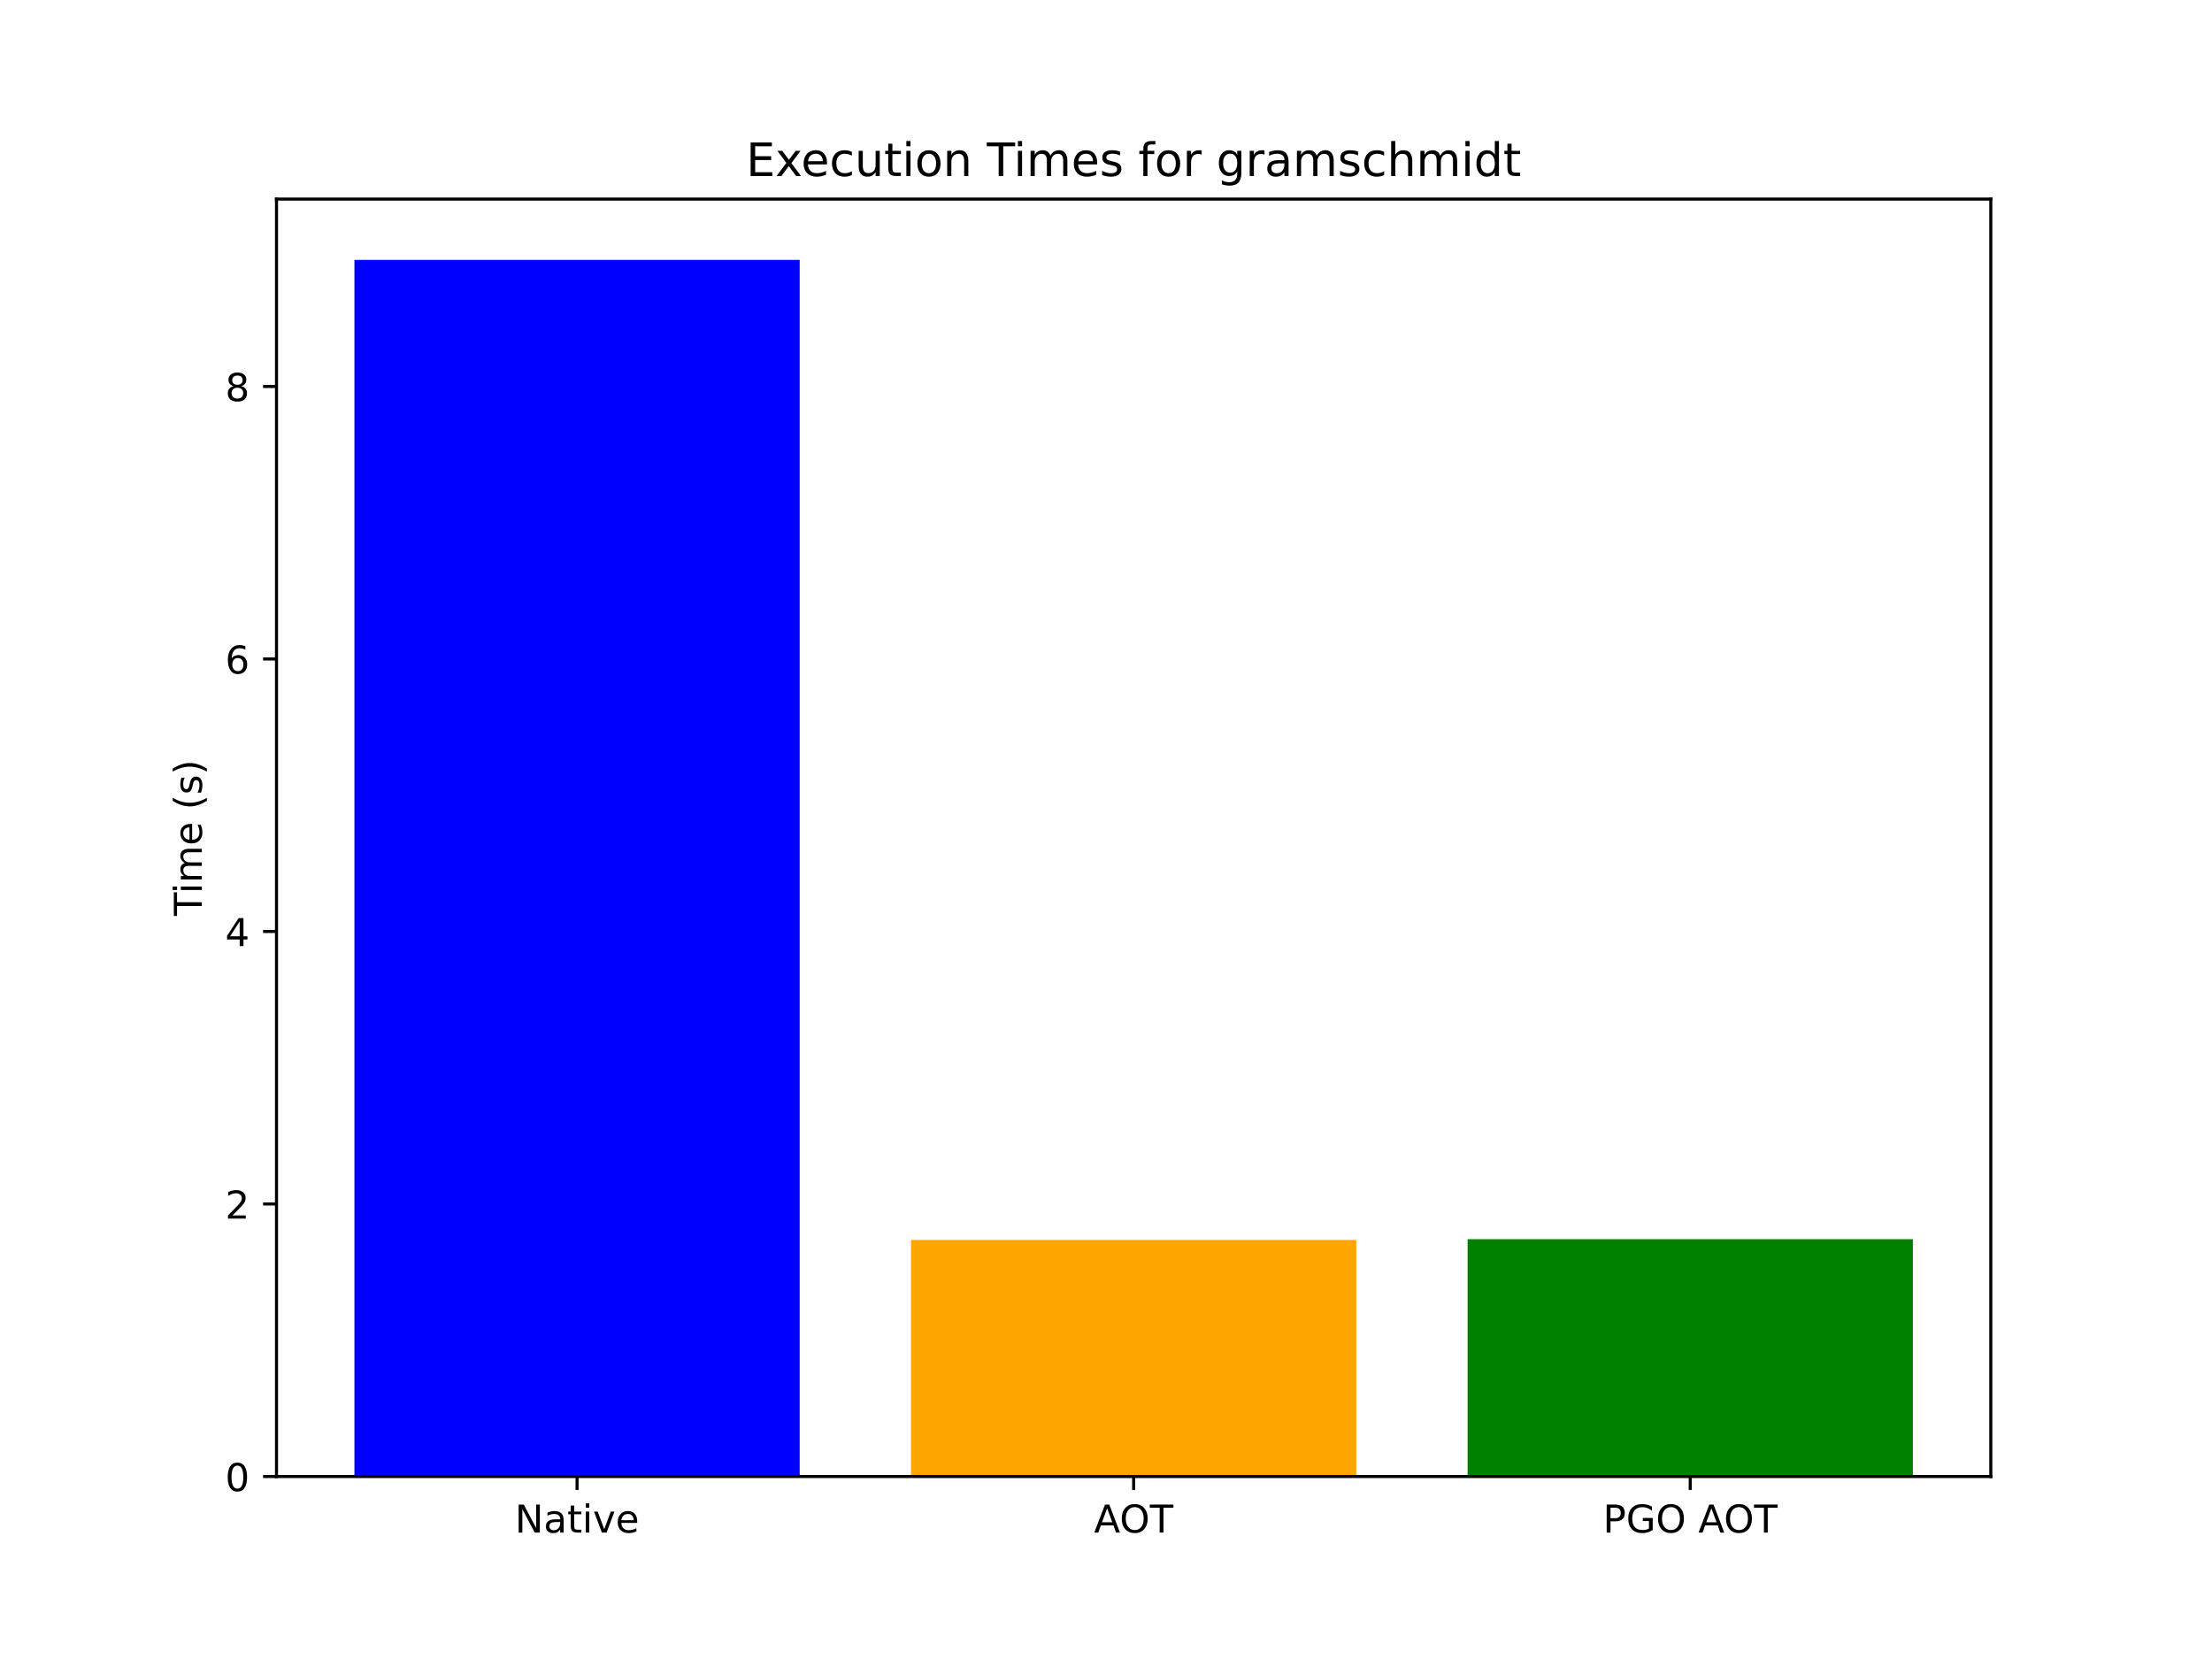
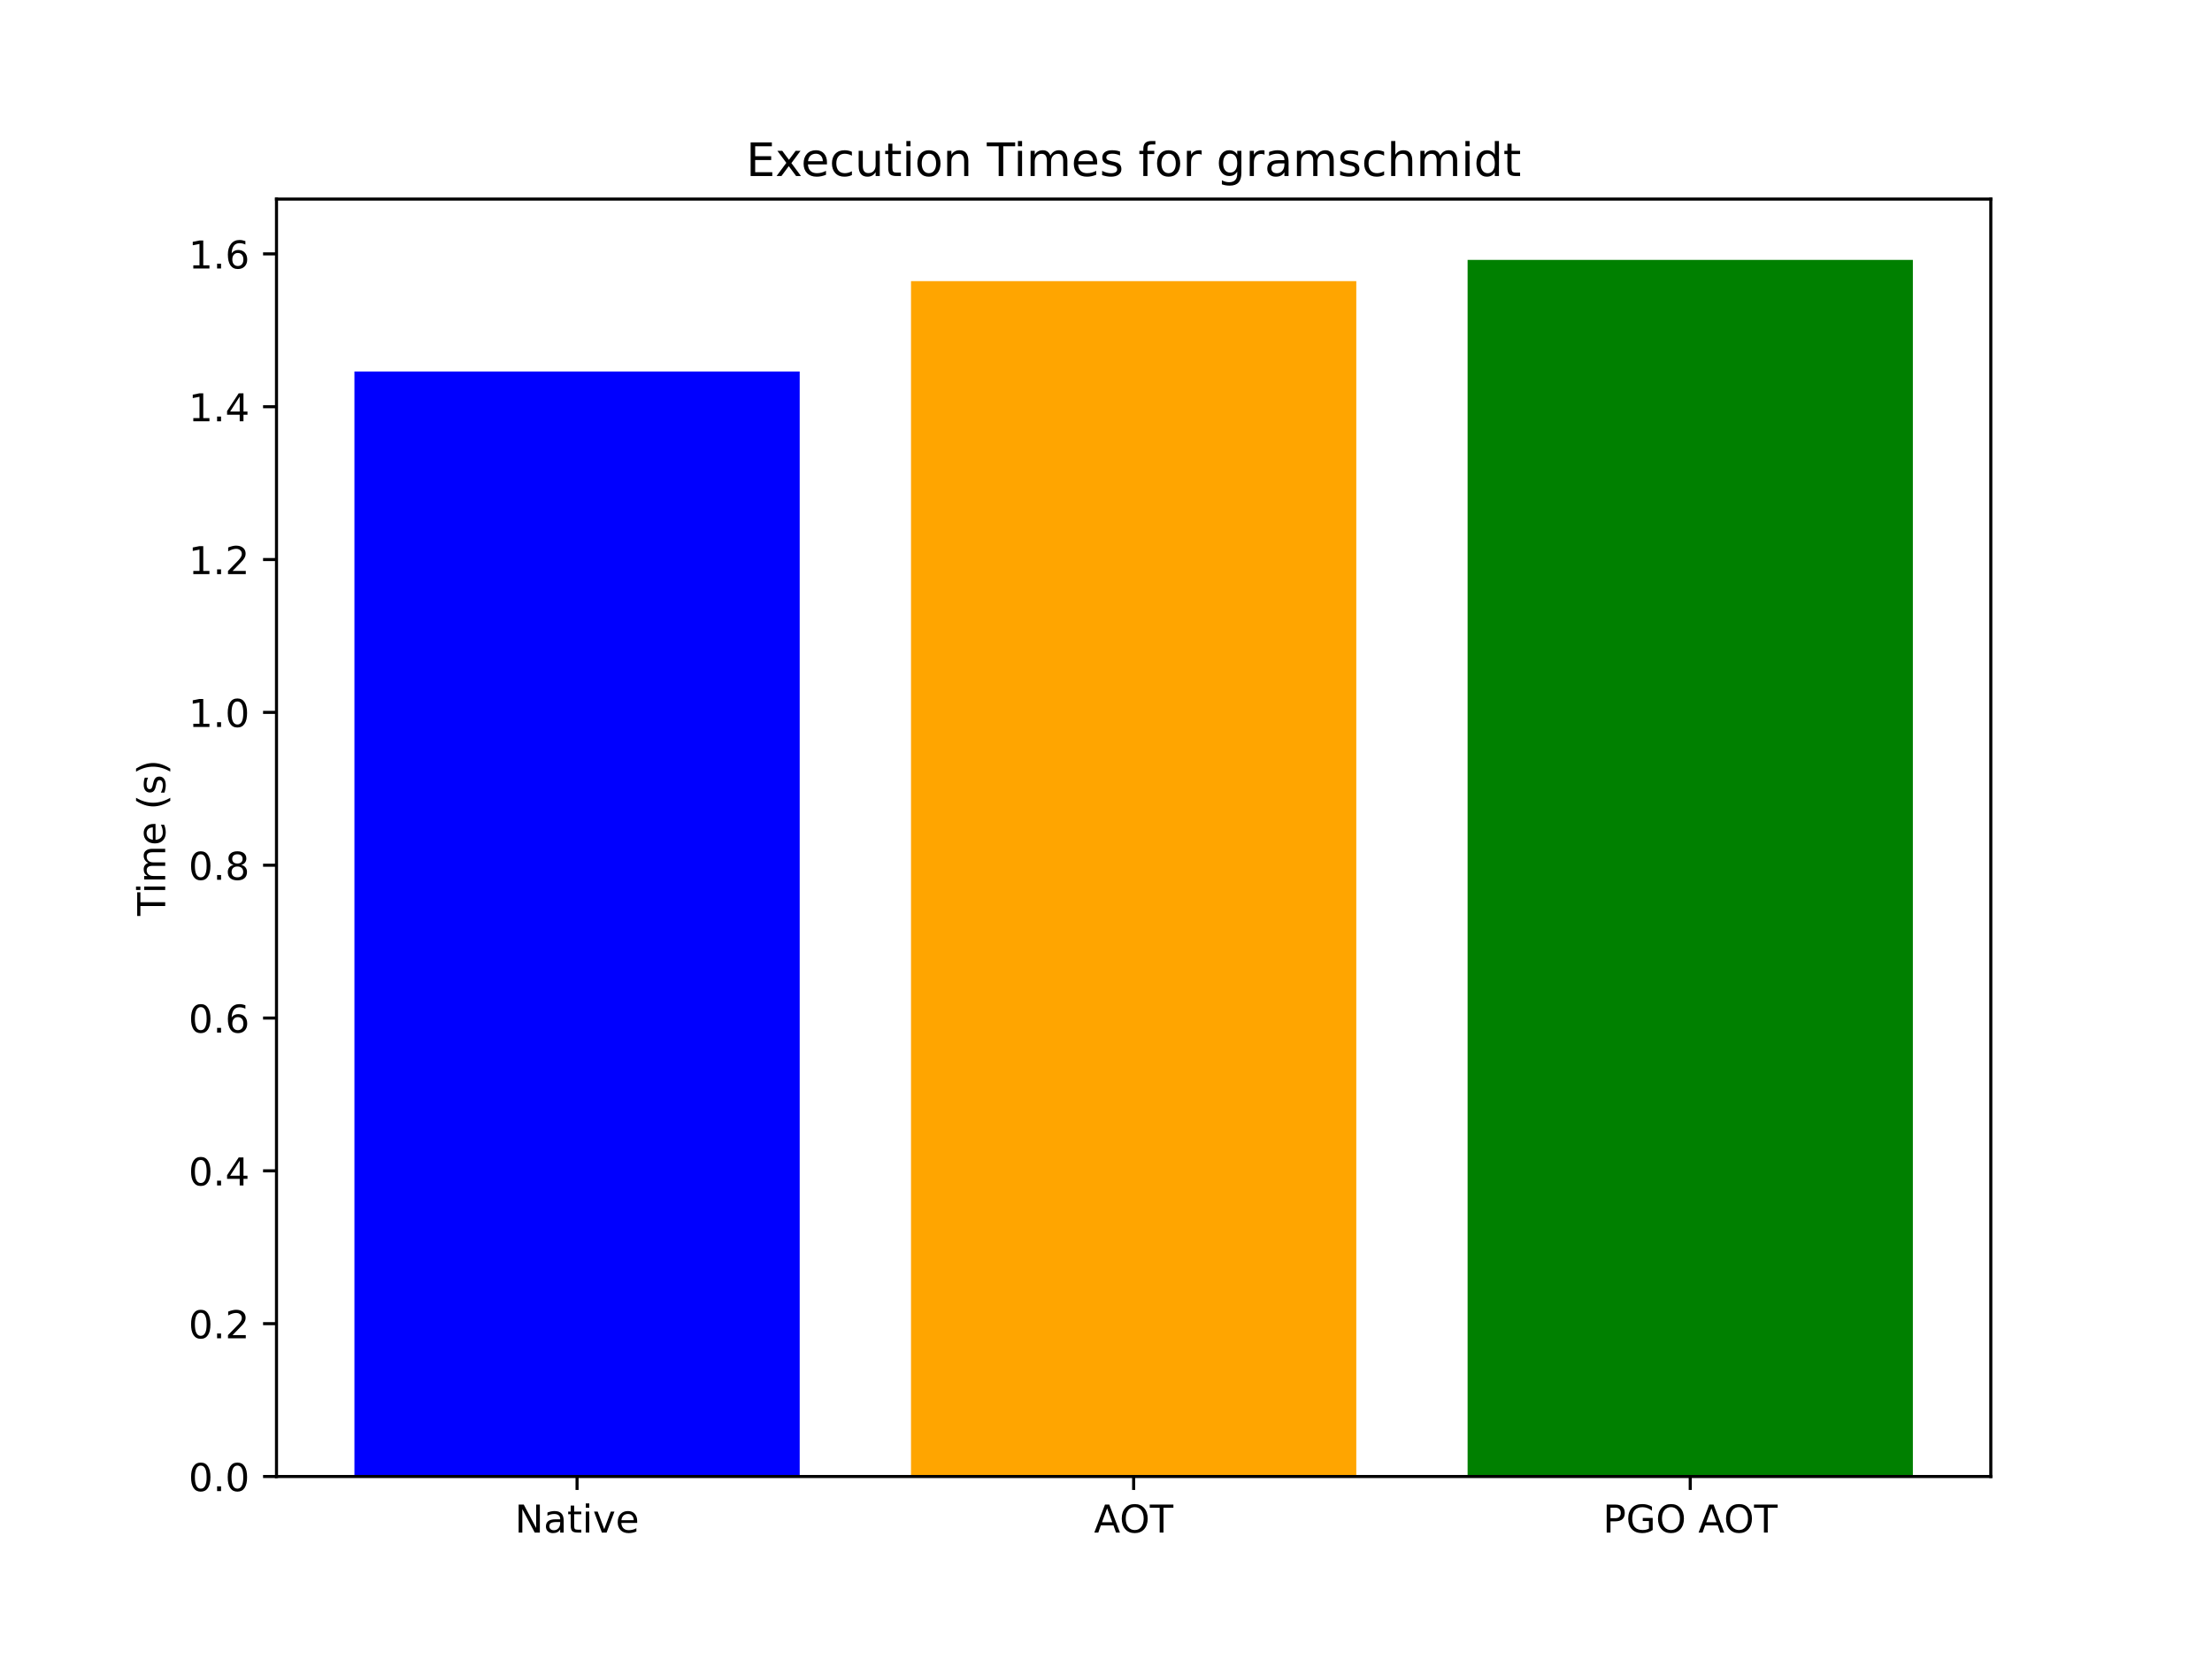
<svg xmlns="http://www.w3.org/2000/svg" xmlns:xlink="http://www.w3.org/1999/xlink" width="576pt" height="432pt" viewBox="0 0 576 432" version="1.1">
  <defs>
    <style type="text/css">*{stroke-linejoin: round; stroke-linecap: butt}</style>
  </defs>
  <g id="figure_1">
    <g id="patch_1">
      <path d="M 0 432  L 576 432  L 576 0  L 0 0  z " style="fill: #ffffff" />
    </g>
    <g id="axes_1">
      <g id="patch_2">
        <path d="M 72 384.48  L 518.4 384.48  L 518.4 51.84  L 72 51.84  z " style="fill: #ffffff" />
      </g>
      <g id="patch_3">
-         <path d="M 92.291 384.48  L 208.239 384.48  L 208.239 67.68  L 92.291 67.68  z " clip-path="url(#pbbdc96077e)" style="fill: #0000ff" />
+         <path d="M 92.291 384.48  L 208.239 384.48  L 208.239 96.732  L 92.291 96.732  z " clip-path="url(#p3aa4d8370b)" style="fill: #0000ff" />
      </g>
      <g id="patch_4">
-         <path d="M 237.226 384.48  L 353.174 384.48  L 353.174 322.882  L 237.226 322.882  z " clip-path="url(#pbbdc96077e)" style="fill: #ffa500" />
+         <path d="M 237.226 384.48  L 353.174 384.48  L 353.174 73.207  L 237.226 73.207  z " clip-path="url(#p3aa4d8370b)" style="fill: #ffa500" />
      </g>
      <g id="patch_5">
-         <path d="M 382.161 384.48  L 498.109 384.48  L 498.109 322.688  L 382.161 322.688  z " clip-path="url(#pbbdc96077e)" style="fill: #008000" />
+         <path d="M 382.161 384.48  L 498.109 384.48  L 498.109 67.68  L 382.161 67.68  z " clip-path="url(#p3aa4d8370b)" style="fill: #008000" />
      </g>
      <g id="matplotlib.axis_1">
        <g id="xtick_1">
          <g id="line2d_1">
            <defs>
-               <path id="m592aec0555" d="M 0 0  L 0 3.5  " style="stroke: #000000; stroke-width: 0.8" />
+               <path id="m4f595afeda" d="M 0 0  L 0 3.5  " style="stroke: #000000; stroke-width: 0.8" />
            </defs>
            <g>
-               <use xlink:href="#m592aec0555" x="150.265" y="384.48" style="stroke: #000000; stroke-width: 0.8" />
+               <use xlink:href="#m4f595afeda" x="150.265" y="384.48" style="stroke: #000000; stroke-width: 0.8" />
            </g>
          </g>
          <g id="text_1">
            <g transform="translate(134.0751 399.0784) scale(0.1 -0.1)">
              <defs>
                <path id="DejaVuSans-4e" d="M 628 4666  L 1478 4666  L 3547 763  L 3547 4666  L 4159 4666  L 4159 0  L 3309 0  L 1241 3903  L 1241 0  L 628 0  L 628 4666  z " transform="scale(0.015625)" />
                <path id="DejaVuSans-61" d="M 2194 1759  Q 1497 1759 1228 1600  Q 959 1441 959 1056  Q 959 750 1161 570  Q 1363 391 1709 391  Q 2188 391 2477 730  Q 2766 1069 2766 1631  L 2766 1759  L 2194 1759  z M 3341 1997  L 3341 0  L 2766 0  L 2766 531  Q 2569 213 2275 61  Q 1981 -91 1556 -91  Q 1019 -91 701 211  Q 384 513 384 1019  Q 384 1609 779 1909  Q 1175 2209 1959 2209  L 2766 2209  L 2766 2266  Q 2766 2663 2505 2880  Q 2244 3097 1772 3097  Q 1472 3097 1187 3025  Q 903 2953 641 2809  L 641 3341  Q 956 3463 1253 3523  Q 1550 3584 1831 3584  Q 2591 3584 2966 3190  Q 3341 2797 3341 1997  z " transform="scale(0.015625)" />
                <path id="DejaVuSans-74" d="M 1172 4494  L 1172 3500  L 2356 3500  L 2356 3053  L 1172 3053  L 1172 1153  Q 1172 725 1289 603  Q 1406 481 1766 481  L 2356 481  L 2356 0  L 1766 0  Q 1100 0 847 248  Q 594 497 594 1153  L 594 3053  L 172 3053  L 172 3500  L 594 3500  L 594 4494  L 1172 4494  z " transform="scale(0.015625)" />
                <path id="DejaVuSans-69" d="M 603 3500  L 1178 3500  L 1178 0  L 603 0  L 603 3500  z M 603 4863  L 1178 4863  L 1178 4134  L 603 4134  L 603 4863  z " transform="scale(0.015625)" />
                <path id="DejaVuSans-76" d="M 191 3500  L 800 3500  L 1894 563  L 2988 3500  L 3597 3500  L 2284 0  L 1503 0  L 191 3500  z " transform="scale(0.015625)" />
                <path id="DejaVuSans-65" d="M 3597 1894  L 3597 1613  L 953 1613  Q 991 1019 1311 708  Q 1631 397 2203 397  Q 2534 397 2845 478  Q 3156 559 3463 722  L 3463 178  Q 3153 47 2828 -22  Q 2503 -91 2169 -91  Q 1331 -91 842 396  Q 353 884 353 1716  Q 353 2575 817 3079  Q 1281 3584 2069 3584  Q 2775 3584 3186 3129  Q 3597 2675 3597 1894  z M 3022 2063  Q 3016 2534 2758 2815  Q 2500 3097 2075 3097  Q 1594 3097 1305 2825  Q 1016 2553 972 2059  L 3022 2063  z " transform="scale(0.015625)" />
              </defs>
              <use xlink:href="#DejaVuSans-4e" />
              <use xlink:href="#DejaVuSans-61" transform="translate(74.80469 0)" />
              <use xlink:href="#DejaVuSans-74" transform="translate(136.084 0)" />
              <use xlink:href="#DejaVuSans-69" transform="translate(175.293 0)" />
              <use xlink:href="#DejaVuSans-76" transform="translate(203.0762 0)" />
              <use xlink:href="#DejaVuSans-65" transform="translate(262.2559 0)" />
            </g>
          </g>
        </g>
        <g id="xtick_2">
          <g id="line2d_2">
            <g>
-               <use xlink:href="#m592aec0555" x="295.2" y="384.48" style="stroke: #000000; stroke-width: 0.8" />
+               <use xlink:href="#m4f595afeda" x="295.2" y="384.48" style="stroke: #000000; stroke-width: 0.8" />
            </g>
          </g>
          <g id="text_2">
            <g transform="translate(284.8773 399.0784) scale(0.1 -0.1)">
              <defs>
                <path id="DejaVuSans-41" d="M 2188 4044  L 1331 1722  L 3047 1722  L 2188 4044  z M 1831 4666  L 2547 4666  L 4325 0  L 3669 0  L 3244 1197  L 1141 1197  L 716 0  L 50 0  L 1831 4666  z " transform="scale(0.015625)" />
                <path id="DejaVuSans-4f" d="M 2522 4238  Q 1834 4238 1429 3725  Q 1025 3213 1025 2328  Q 1025 1447 1429 934  Q 1834 422 2522 422  Q 3209 422 3611 934  Q 4013 1447 4013 2328  Q 4013 3213 3611 3725  Q 3209 4238 2522 4238  z M 2522 4750  Q 3503 4750 4090 4092  Q 4678 3434 4678 2328  Q 4678 1225 4090 567  Q 3503 -91 2522 -91  Q 1538 -91 948 565  Q 359 1222 359 2328  Q 359 3434 948 4092  Q 1538 4750 2522 4750  z " transform="scale(0.015625)" />
                <path id="DejaVuSans-54" d="M -19 4666  L 3928 4666  L 3928 4134  L 2272 4134  L 2272 0  L 1638 0  L 1638 4134  L -19 4134  L -19 4666  z " transform="scale(0.015625)" />
              </defs>
              <use xlink:href="#DejaVuSans-41" />
              <use xlink:href="#DejaVuSans-4f" transform="translate(66.6582 0)" />
              <use xlink:href="#DejaVuSans-54" transform="translate(145.3691 0)" />
            </g>
          </g>
        </g>
        <g id="xtick_3">
          <g id="line2d_3">
            <g>
-               <use xlink:href="#m592aec0555" x="440.135" y="384.48" style="stroke: #000000; stroke-width: 0.8" />
+               <use xlink:href="#m4f595afeda" x="440.135" y="384.48" style="stroke: #000000; stroke-width: 0.8" />
            </g>
          </g>
          <g id="text_3">
            <g transform="translate(417.3983 399.0784) scale(0.1 -0.1)">
              <defs>
                <path id="DejaVuSans-50" d="M 1259 4147  L 1259 2394  L 2053 2394  Q 2494 2394 2734 2622  Q 2975 2850 2975 3272  Q 2975 3691 2734 3919  Q 2494 4147 2053 4147  L 1259 4147  z M 628 4666  L 2053 4666  Q 2838 4666 3239 4311  Q 3641 3956 3641 3272  Q 3641 2581 3239 2228  Q 2838 1875 2053 1875  L 1259 1875  L 1259 0  L 628 0  L 628 4666  z " transform="scale(0.015625)" />
                <path id="DejaVuSans-47" d="M 3809 666  L 3809 1919  L 2778 1919  L 2778 2438  L 4434 2438  L 4434 434  Q 4069 175 3628 42  Q 3188 -91 2688 -91  Q 1594 -91 976 548  Q 359 1188 359 2328  Q 359 3472 976 4111  Q 1594 4750 2688 4750  Q 3144 4750 3555 4637  Q 3966 4525 4313 4306  L 4313 3634  Q 3963 3931 3569 4081  Q 3175 4231 2741 4231  Q 1884 4231 1454 3753  Q 1025 3275 1025 2328  Q 1025 1384 1454 906  Q 1884 428 2741 428  Q 3075 428 3337 486  Q 3600 544 3809 666  z " transform="scale(0.015625)" />
                <path id="DejaVuSans-20" transform="scale(0.015625)" />
              </defs>
              <use xlink:href="#DejaVuSans-50" />
              <use xlink:href="#DejaVuSans-47" transform="translate(60.30273 0)" />
              <use xlink:href="#DejaVuSans-4f" transform="translate(137.793 0)" />
              <use xlink:href="#DejaVuSans-20" transform="translate(216.5039 0)" />
              <use xlink:href="#DejaVuSans-41" transform="translate(248.291 0)" />
              <use xlink:href="#DejaVuSans-4f" transform="translate(314.9492 0)" />
              <use xlink:href="#DejaVuSans-54" transform="translate(393.6602 0)" />
            </g>
          </g>
        </g>
      </g>
      <g id="matplotlib.axis_2">
        <g id="ytick_1">
          <g id="line2d_4">
            <defs>
-               <path id="m9c9b8be716" d="M 0 0  L -3.5 0  " style="stroke: #000000; stroke-width: 0.8" />
+               <path id="m89055d6955" d="M 0 0  L -3.5 0  " style="stroke: #000000; stroke-width: 0.8" />
            </defs>
            <g>
-               <use xlink:href="#m9c9b8be716" x="72" y="384.48" style="stroke: #000000; stroke-width: 0.8" />
+               <use xlink:href="#m89055d6955" x="72" y="384.48" style="stroke: #000000; stroke-width: 0.8" />
            </g>
          </g>
          <g id="text_4">
-             <g transform="translate(58.6375 388.2792) scale(0.1 -0.1)">
+             <g transform="translate(49.09687 388.2792) scale(0.1 -0.1)">
              <defs>
                <path id="DejaVuSans-30" d="M 2034 4250  Q 1547 4250 1301 3770  Q 1056 3291 1056 2328  Q 1056 1369 1301 889  Q 1547 409 2034 409  Q 2525 409 2770 889  Q 3016 1369 3016 2328  Q 3016 3291 2770 3770  Q 2525 4250 2034 4250  z M 2034 4750  Q 2819 4750 3233 4129  Q 3647 3509 3647 2328  Q 3647 1150 3233 529  Q 2819 -91 2034 -91  Q 1250 -91 836 529  Q 422 1150 422 2328  Q 422 3509 836 4129  Q 1250 4750 2034 4750  z " transform="scale(0.015625)" />
-               </defs>
-               <use xlink:href="#DejaVuSans-30" />
+                 <path id="DejaVuSans-2e" d="M 684 794  L 1344 794  L 1344 0  L 684 0  L 684 794  z " transform="scale(0.015625)" />
+               </defs>
+               <use xlink:href="#DejaVuSans-30" />
+               <use xlink:href="#DejaVuSans-2e" transform="translate(63.62305 0)" />
+               <use xlink:href="#DejaVuSans-30" transform="translate(95.41016 0)" />
            </g>
          </g>
        </g>
        <g id="ytick_2">
          <g id="line2d_5">
            <g>
-               <use xlink:href="#m9c9b8be716" x="72" y="313.518" style="stroke: #000000; stroke-width: 0.8" />
+               <use xlink:href="#m89055d6955" x="72" y="344.684" style="stroke: #000000; stroke-width: 0.8" />
            </g>
          </g>
          <g id="text_5">
-             <g transform="translate(58.6375 317.3171) scale(0.1 -0.1)">
+             <g transform="translate(49.09687 348.4833) scale(0.1 -0.1)">
              <defs>
                <path id="DejaVuSans-32" d="M 1228 531  L 3431 531  L 3431 0  L 469 0  L 469 531  Q 828 903 1448 1529  Q 2069 2156 2228 2338  Q 2531 2678 2651 2914  Q 2772 3150 2772 3378  Q 2772 3750 2511 3984  Q 2250 4219 1831 4219  Q 1534 4219 1204 4116  Q 875 4013 500 3803  L 500 4441  Q 881 4594 1212 4672  Q 1544 4750 1819 4750  Q 2544 4750 2975 4387  Q 3406 4025 3406 3419  Q 3406 3131 3298 2873  Q 3191 2616 2906 2266  Q 2828 2175 2409 1742  Q 1991 1309 1228 531  z " transform="scale(0.015625)" />
              </defs>
-               <use xlink:href="#DejaVuSans-32" />
+               <use xlink:href="#DejaVuSans-30" />
+               <use xlink:href="#DejaVuSans-2e" transform="translate(63.62305 0)" />
+               <use xlink:href="#DejaVuSans-32" transform="translate(95.41016 0)" />
            </g>
          </g>
        </g>
        <g id="ytick_3">
          <g id="line2d_6">
            <g>
-               <use xlink:href="#m9c9b8be716" x="72" y="242.556" style="stroke: #000000; stroke-width: 0.8" />
+               <use xlink:href="#m89055d6955" x="72" y="304.888" style="stroke: #000000; stroke-width: 0.8" />
            </g>
          </g>
          <g id="text_6">
-             <g transform="translate(58.6375 246.355) scale(0.1 -0.1)">
+             <g transform="translate(49.09687 308.6875) scale(0.1 -0.1)">
              <defs>
                <path id="DejaVuSans-34" d="M 2419 4116  L 825 1625  L 2419 1625  L 2419 4116  z M 2253 4666  L 3047 4666  L 3047 1625  L 3713 1625  L 3713 1100  L 3047 1100  L 3047 0  L 2419 0  L 2419 1100  L 313 1100  L 313 1709  L 2253 4666  z " transform="scale(0.015625)" />
              </defs>
-               <use xlink:href="#DejaVuSans-34" />
+               <use xlink:href="#DejaVuSans-30" />
+               <use xlink:href="#DejaVuSans-2e" transform="translate(63.62305 0)" />
+               <use xlink:href="#DejaVuSans-34" transform="translate(95.41016 0)" />
            </g>
          </g>
        </g>
        <g id="ytick_4">
          <g id="line2d_7">
            <g>
-               <use xlink:href="#m9c9b8be716" x="72" y="171.594" style="stroke: #000000; stroke-width: 0.8" />
+               <use xlink:href="#m89055d6955" x="72" y="265.092" style="stroke: #000000; stroke-width: 0.8" />
            </g>
          </g>
          <g id="text_7">
-             <g transform="translate(58.6375 175.3929) scale(0.1 -0.1)">
+             <g transform="translate(49.09687 268.8916) scale(0.1 -0.1)">
              <defs>
                <path id="DejaVuSans-36" d="M 2113 2584  Q 1688 2584 1439 2293  Q 1191 2003 1191 1497  Q 1191 994 1439 701  Q 1688 409 2113 409  Q 2538 409 2786 701  Q 3034 994 3034 1497  Q 3034 2003 2786 2293  Q 2538 2584 2113 2584  z M 3366 4563  L 3366 3988  Q 3128 4100 2886 4159  Q 2644 4219 2406 4219  Q 1781 4219 1451 3797  Q 1122 3375 1075 2522  Q 1259 2794 1537 2939  Q 1816 3084 2150 3084  Q 2853 3084 3261 2657  Q 3669 2231 3669 1497  Q 3669 778 3244 343  Q 2819 -91 2113 -91  Q 1303 -91 875 529  Q 447 1150 447 2328  Q 447 3434 972 4092  Q 1497 4750 2381 4750  Q 2619 4750 2861 4703  Q 3103 4656 3366 4563  z " transform="scale(0.015625)" />
              </defs>
-               <use xlink:href="#DejaVuSans-36" />
+               <use xlink:href="#DejaVuSans-30" />
+               <use xlink:href="#DejaVuSans-2e" transform="translate(63.62305 0)" />
+               <use xlink:href="#DejaVuSans-36" transform="translate(95.41016 0)" />
            </g>
          </g>
        </g>
        <g id="ytick_5">
          <g id="line2d_8">
            <g>
-               <use xlink:href="#m9c9b8be716" x="72" y="100.632" style="stroke: #000000; stroke-width: 0.8" />
+               <use xlink:href="#m89055d6955" x="72" y="225.296" style="stroke: #000000; stroke-width: 0.8" />
            </g>
          </g>
          <g id="text_8">
-             <g transform="translate(58.6375 104.4308) scale(0.1 -0.1)">
+             <g transform="translate(49.09687 229.0957) scale(0.1 -0.1)">
              <defs>
                <path id="DejaVuSans-38" d="M 2034 2216  Q 1584 2216 1326 1975  Q 1069 1734 1069 1313  Q 1069 891 1326 650  Q 1584 409 2034 409  Q 2484 409 2743 651  Q 3003 894 3003 1313  Q 3003 1734 2745 1975  Q 2488 2216 2034 2216  z M 1403 2484  Q 997 2584 770 2862  Q 544 3141 544 3541  Q 544 4100 942 4425  Q 1341 4750 2034 4750  Q 2731 4750 3128 4425  Q 3525 4100 3525 3541  Q 3525 3141 3298 2862  Q 3072 2584 2669 2484  Q 3125 2378 3379 2068  Q 3634 1759 3634 1313  Q 3634 634 3220 271  Q 2806 -91 2034 -91  Q 1263 -91 848 271  Q 434 634 434 1313  Q 434 1759 690 2068  Q 947 2378 1403 2484  z M 1172 3481  Q 1172 3119 1398 2916  Q 1625 2713 2034 2713  Q 2441 2713 2670 2916  Q 2900 3119 2900 3481  Q 2900 3844 2670 4047  Q 2441 4250 2034 4250  Q 1625 4250 1398 4047  Q 1172 3844 1172 3481  z " transform="scale(0.015625)" />
              </defs>
-               <use xlink:href="#DejaVuSans-38" />
-             </g>
-           </g>
-         </g>
-         <g id="text_9">
-           <g transform="translate(52.55781 238.4889) rotate(-90) scale(0.1 -0.1)">
+               <use xlink:href="#DejaVuSans-30" />
+               <use xlink:href="#DejaVuSans-2e" transform="translate(63.62305 0)" />
+               <use xlink:href="#DejaVuSans-38" transform="translate(95.41016 0)" />
+             </g>
+           </g>
+         </g>
+         <g id="ytick_6">
+           <g id="line2d_9">
+             <g>
+               <use xlink:href="#m89055d6955" x="72" y="185.501" style="stroke: #000000; stroke-width: 0.8" />
+             </g>
+           </g>
+           <g id="text_9">
+             <g transform="translate(49.09687 189.2998) scale(0.1 -0.1)">
+               <defs>
+                 <path id="DejaVuSans-31" d="M 794 531  L 1825 531  L 1825 4091  L 703 3866  L 703 4441  L 1819 4666  L 2450 4666  L 2450 531  L 3481 531  L 3481 0  L 794 0  L 794 531  z " transform="scale(0.015625)" />
+               </defs>
+               <use xlink:href="#DejaVuSans-31" />
+               <use xlink:href="#DejaVuSans-2e" transform="translate(63.62305 0)" />
+               <use xlink:href="#DejaVuSans-30" transform="translate(95.41016 0)" />
+             </g>
+           </g>
+         </g>
+         <g id="ytick_7">
+           <g id="line2d_10">
+             <g>
+               <use xlink:href="#m89055d6955" x="72" y="145.705" style="stroke: #000000; stroke-width: 0.8" />
+             </g>
+           </g>
+           <g id="text_10">
+             <g transform="translate(49.09687 149.504) scale(0.1 -0.1)">
+               <use xlink:href="#DejaVuSans-31" />
+               <use xlink:href="#DejaVuSans-2e" transform="translate(63.62305 0)" />
+               <use xlink:href="#DejaVuSans-32" transform="translate(95.41016 0)" />
+             </g>
+           </g>
+         </g>
+         <g id="ytick_8">
+           <g id="line2d_11">
+             <g>
+               <use xlink:href="#m89055d6955" x="72" y="105.909" style="stroke: #000000; stroke-width: 0.8" />
+             </g>
+           </g>
+           <g id="text_11">
+             <g transform="translate(49.09687 109.7081) scale(0.1 -0.1)">
+               <use xlink:href="#DejaVuSans-31" />
+               <use xlink:href="#DejaVuSans-2e" transform="translate(63.62305 0)" />
+               <use xlink:href="#DejaVuSans-34" transform="translate(95.41016 0)" />
+             </g>
+           </g>
+         </g>
+         <g id="ytick_9">
+           <g id="line2d_12">
+             <g>
+               <use xlink:href="#m89055d6955" x="72" y="66.113" style="stroke: #000000; stroke-width: 0.8" />
+             </g>
+           </g>
+           <g id="text_12">
+             <g transform="translate(49.09687 69.9122) scale(0.1 -0.1)">
+               <use xlink:href="#DejaVuSans-31" />
+               <use xlink:href="#DejaVuSans-2e" transform="translate(63.62305 0)" />
+               <use xlink:href="#DejaVuSans-36" transform="translate(95.41016 0)" />
+             </g>
+           </g>
+         </g>
+         <g id="text_13">
+           <g transform="translate(43.01719 238.4889) rotate(-90) scale(0.1 -0.1)">
            <defs>
              <path id="DejaVuSans-6d" d="M 3328 2828  Q 3544 3216 3844 3400  Q 4144 3584 4550 3584  Q 5097 3584 5394 3201  Q 5691 2819 5691 2113  L 5691 0  L 5113 0  L 5113 2094  Q 5113 2597 4934 2840  Q 4756 3084 4391 3084  Q 3944 3084 3684 2787  Q 3425 2491 3425 1978  L 3425 0  L 2847 0  L 2847 2094  Q 2847 2600 2669 2842  Q 2491 3084 2119 3084  Q 1678 3084 1418 2786  Q 1159 2488 1159 1978  L 1159 0  L 581 0  L 581 3500  L 1159 3500  L 1159 2956  Q 1356 3278 1631 3431  Q 1906 3584 2284 3584  Q 2666 3584 2933 3390  Q 3200 3197 3328 2828  z " transform="scale(0.015625)" />
              <path id="DejaVuSans-28" d="M 1984 4856  Q 1566 4138 1362 3434  Q 1159 2731 1159 2009  Q 1159 1288 1364 580  Q 1569 -128 1984 -844  L 1484 -844  Q 1016 -109 783 600  Q 550 1309 550 2009  Q 550 2706 781 3412  Q 1013 4119 1484 4856  L 1984 4856  z " transform="scale(0.015625)" />
              <path id="DejaVuSans-73" d="M 2834 3397  L 2834 2853  Q 2591 2978 2328 3040  Q 2066 3103 1784 3103  Q 1356 3103 1142 2972  Q 928 2841 928 2578  Q 928 2378 1081 2264  Q 1234 2150 1697 2047  L 1894 2003  Q 2506 1872 2764 1633  Q 3022 1394 3022 966  Q 3022 478 2636 193  Q 2250 -91 1575 -91  Q 1294 -91 989 -36  Q 684 19 347 128  L 347 722  Q 666 556 975 473  Q 1284 391 1588 391  Q 1994 391 2212 530  Q 2431 669 2431 922  Q 2431 1156 2273 1281  Q 2116 1406 1581 1522  L 1381 1569  Q 847 1681 609 1914  Q 372 2147 372 2553  Q 372 3047 722 3315  Q 1072 3584 1716 3584  Q 2034 3584 2315 3537  Q 2597 3491 2834 3397  z " transform="scale(0.015625)" />
              <path id="DejaVuSans-29" d="M 513 4856  L 1013 4856  Q 1481 4119 1714 3412  Q 1947 2706 1947 2009  Q 1947 1309 1714 600  Q 1481 -109 1013 -844  L 513 -844  Q 928 -128 1133 580  Q 1338 1288 1338 2009  Q 1338 2731 1133 3434  Q 928 4138 513 4856  z " transform="scale(0.015625)" />
            </defs>
            <use xlink:href="#DejaVuSans-54" />
            <use xlink:href="#DejaVuSans-69" transform="translate(57.95898 0)" />
            <use xlink:href="#DejaVuSans-6d" transform="translate(85.74219 0)" />
            <use xlink:href="#DejaVuSans-65" transform="translate(183.1543 0)" />
            <use xlink:href="#DejaVuSans-20" transform="translate(244.6777 0)" />
            <use xlink:href="#DejaVuSans-28" transform="translate(276.4648 0)" />
            <use xlink:href="#DejaVuSans-73" transform="translate(315.4785 0)" />
            <use xlink:href="#DejaVuSans-29" transform="translate(367.5781 0)" />
          </g>
        </g>
      </g>
      <g id="patch_6">
        <path d="M 72 384.48  L 72 51.84  " style="fill: none; stroke: #000000; stroke-width: 0.8; stroke-linejoin: miter; stroke-linecap: square" />
      </g>
      <g id="patch_7">
        <path d="M 518.4 384.48  L 518.4 51.84  " style="fill: none; stroke: #000000; stroke-width: 0.8; stroke-linejoin: miter; stroke-linecap: square" />
      </g>
      <g id="patch_8">
        <path d="M 72 384.48  L 518.4 384.48  " style="fill: none; stroke: #000000; stroke-width: 0.8; stroke-linejoin: miter; stroke-linecap: square" />
      </g>
      <g id="patch_9">
        <path d="M 72 51.84  L 518.4 51.84  " style="fill: none; stroke: #000000; stroke-width: 0.8; stroke-linejoin: miter; stroke-linecap: square" />
      </g>
-       <g id="text_10">
+       <g id="text_14">
        <g transform="translate(194.2856 45.84) scale(0.12 -0.12)">
          <defs>
            <path id="DejaVuSans-45" d="M 628 4666  L 3578 4666  L 3578 4134  L 1259 4134  L 1259 2753  L 3481 2753  L 3481 2222  L 1259 2222  L 1259 531  L 3634 531  L 3634 0  L 628 0  L 628 4666  z " transform="scale(0.015625)" />
            <path id="DejaVuSans-78" d="M 3513 3500  L 2247 1797  L 3578 0  L 2900 0  L 1881 1375  L 863 0  L 184 0  L 1544 1831  L 300 3500  L 978 3500  L 1906 2253  L 2834 3500  L 3513 3500  z " transform="scale(0.015625)" />
            <path id="DejaVuSans-63" d="M 3122 3366  L 3122 2828  Q 2878 2963 2633 3030  Q 2388 3097 2138 3097  Q 1578 3097 1268 2742  Q 959 2388 959 1747  Q 959 1106 1268 751  Q 1578 397 2138 397  Q 2388 397 2633 464  Q 2878 531 3122 666  L 3122 134  Q 2881 22 2623 -34  Q 2366 -91 2075 -91  Q 1284 -91 818 406  Q 353 903 353 1747  Q 353 2603 823 3093  Q 1294 3584 2113 3584  Q 2378 3584 2631 3529  Q 2884 3475 3122 3366  z " transform="scale(0.015625)" />
            <path id="DejaVuSans-75" d="M 544 1381  L 544 3500  L 1119 3500  L 1119 1403  Q 1119 906 1312 657  Q 1506 409 1894 409  Q 2359 409 2629 706  Q 2900 1003 2900 1516  L 2900 3500  L 3475 3500  L 3475 0  L 2900 0  L 2900 538  Q 2691 219 2414 64  Q 2138 -91 1772 -91  Q 1169 -91 856 284  Q 544 659 544 1381  z M 1991 3584  L 1991 3584  z " transform="scale(0.015625)" />
            <path id="DejaVuSans-6f" d="M 1959 3097  Q 1497 3097 1228 2736  Q 959 2375 959 1747  Q 959 1119 1226 758  Q 1494 397 1959 397  Q 2419 397 2687 759  Q 2956 1122 2956 1747  Q 2956 2369 2687 2733  Q 2419 3097 1959 3097  z M 1959 3584  Q 2709 3584 3137 3096  Q 3566 2609 3566 1747  Q 3566 888 3137 398  Q 2709 -91 1959 -91  Q 1206 -91 779 398  Q 353 888 353 1747  Q 353 2609 779 3096  Q 1206 3584 1959 3584  z " transform="scale(0.015625)" />
            <path id="DejaVuSans-6e" d="M 3513 2113  L 3513 0  L 2938 0  L 2938 2094  Q 2938 2591 2744 2837  Q 2550 3084 2163 3084  Q 1697 3084 1428 2787  Q 1159 2491 1159 1978  L 1159 0  L 581 0  L 581 3500  L 1159 3500  L 1159 2956  Q 1366 3272 1645 3428  Q 1925 3584 2291 3584  Q 2894 3584 3203 3211  Q 3513 2838 3513 2113  z " transform="scale(0.015625)" />
            <path id="DejaVuSans-66" d="M 2375 4863  L 2375 4384  L 1825 4384  Q 1516 4384 1395 4259  Q 1275 4134 1275 3809  L 1275 3500  L 2222 3500  L 2222 3053  L 1275 3053  L 1275 0  L 697 0  L 697 3053  L 147 3053  L 147 3500  L 697 3500  L 697 3744  Q 697 4328 969 4595  Q 1241 4863 1831 4863  L 2375 4863  z " transform="scale(0.015625)" />
            <path id="DejaVuSans-72" d="M 2631 2963  Q 2534 3019 2420 3045  Q 2306 3072 2169 3072  Q 1681 3072 1420 2755  Q 1159 2438 1159 1844  L 1159 0  L 581 0  L 581 3500  L 1159 3500  L 1159 2956  Q 1341 3275 1631 3429  Q 1922 3584 2338 3584  Q 2397 3584 2469 3576  Q 2541 3569 2628 3553  L 2631 2963  z " transform="scale(0.015625)" />
            <path id="DejaVuSans-67" d="M 2906 1791  Q 2906 2416 2648 2759  Q 2391 3103 1925 3103  Q 1463 3103 1205 2759  Q 947 2416 947 1791  Q 947 1169 1205 825  Q 1463 481 1925 481  Q 2391 481 2648 825  Q 2906 1169 2906 1791  z M 3481 434  Q 3481 -459 3084 -895  Q 2688 -1331 1869 -1331  Q 1566 -1331 1297 -1286  Q 1028 -1241 775 -1147  L 775 -588  Q 1028 -725 1275 -790  Q 1522 -856 1778 -856  Q 2344 -856 2625 -561  Q 2906 -266 2906 331  L 2906 616  Q 2728 306 2450 153  Q 2172 0 1784 0  Q 1141 0 747 490  Q 353 981 353 1791  Q 353 2603 747 3093  Q 1141 3584 1784 3584  Q 2172 3584 2450 3431  Q 2728 3278 2906 2969  L 2906 3500  L 3481 3500  L 3481 434  z " transform="scale(0.015625)" />
            <path id="DejaVuSans-68" d="M 3513 2113  L 3513 0  L 2938 0  L 2938 2094  Q 2938 2591 2744 2837  Q 2550 3084 2163 3084  Q 1697 3084 1428 2787  Q 1159 2491 1159 1978  L 1159 0  L 581 0  L 581 4863  L 1159 4863  L 1159 2956  Q 1366 3272 1645 3428  Q 1925 3584 2291 3584  Q 2894 3584 3203 3211  Q 3513 2838 3513 2113  z " transform="scale(0.015625)" />
            <path id="DejaVuSans-64" d="M 2906 2969  L 2906 4863  L 3481 4863  L 3481 0  L 2906 0  L 2906 525  Q 2725 213 2448 61  Q 2172 -91 1784 -91  Q 1150 -91 751 415  Q 353 922 353 1747  Q 353 2572 751 3078  Q 1150 3584 1784 3584  Q 2172 3584 2448 3432  Q 2725 3281 2906 2969  z M 947 1747  Q 947 1113 1208 752  Q 1469 391 1925 391  Q 2381 391 2643 752  Q 2906 1113 2906 1747  Q 2906 2381 2643 2742  Q 2381 3103 1925 3103  Q 1469 3103 1208 2742  Q 947 2381 947 1747  z " transform="scale(0.015625)" />
          </defs>
          <use xlink:href="#DejaVuSans-45" />
          <use xlink:href="#DejaVuSans-78" transform="translate(63.18359 0)" />
          <use xlink:href="#DejaVuSans-65" transform="translate(119.2383 0)" />
          <use xlink:href="#DejaVuSans-63" transform="translate(180.7617 0)" />
          <use xlink:href="#DejaVuSans-75" transform="translate(235.7422 0)" />
          <use xlink:href="#DejaVuSans-74" transform="translate(299.1211 0)" />
          <use xlink:href="#DejaVuSans-69" transform="translate(338.3301 0)" />
          <use xlink:href="#DejaVuSans-6f" transform="translate(366.1133 0)" />
          <use xlink:href="#DejaVuSans-6e" transform="translate(427.2949 0)" />
          <use xlink:href="#DejaVuSans-20" transform="translate(490.6738 0)" />
          <use xlink:href="#DejaVuSans-54" transform="translate(522.4609 0)" />
          <use xlink:href="#DejaVuSans-69" transform="translate(580.4199 0)" />
          <use xlink:href="#DejaVuSans-6d" transform="translate(608.2031 0)" />
          <use xlink:href="#DejaVuSans-65" transform="translate(705.6152 0)" />
          <use xlink:href="#DejaVuSans-73" transform="translate(767.1387 0)" />
          <use xlink:href="#DejaVuSans-20" transform="translate(819.2383 0)" />
          <use xlink:href="#DejaVuSans-66" transform="translate(851.0254 0)" />
          <use xlink:href="#DejaVuSans-6f" transform="translate(886.2305 0)" />
          <use xlink:href="#DejaVuSans-72" transform="translate(947.4121 0)" />
          <use xlink:href="#DejaVuSans-20" transform="translate(988.5254 0)" />
          <use xlink:href="#DejaVuSans-67" transform="translate(1020.312 0)" />
          <use xlink:href="#DejaVuSans-72" transform="translate(1083.789 0)" />
          <use xlink:href="#DejaVuSans-61" transform="translate(1124.902 0)" />
          <use xlink:href="#DejaVuSans-6d" transform="translate(1186.182 0)" />
          <use xlink:href="#DejaVuSans-73" transform="translate(1283.594 0)" />
          <use xlink:href="#DejaVuSans-63" transform="translate(1335.693 0)" />
          <use xlink:href="#DejaVuSans-68" transform="translate(1390.674 0)" />
          <use xlink:href="#DejaVuSans-6d" transform="translate(1454.053 0)" />
          <use xlink:href="#DejaVuSans-69" transform="translate(1551.465 0)" />
          <use xlink:href="#DejaVuSans-64" transform="translate(1579.248 0)" />
          <use xlink:href="#DejaVuSans-74" transform="translate(1642.725 0)" />
        </g>
      </g>
    </g>
  </g>
  <defs>
-     <clipPath id="pbbdc96077e">
+     <clipPath id="p3aa4d8370b">
      <rect x="72" y="51.84" width="446.4" height="332.64" />
    </clipPath>
  </defs>
</svg>
